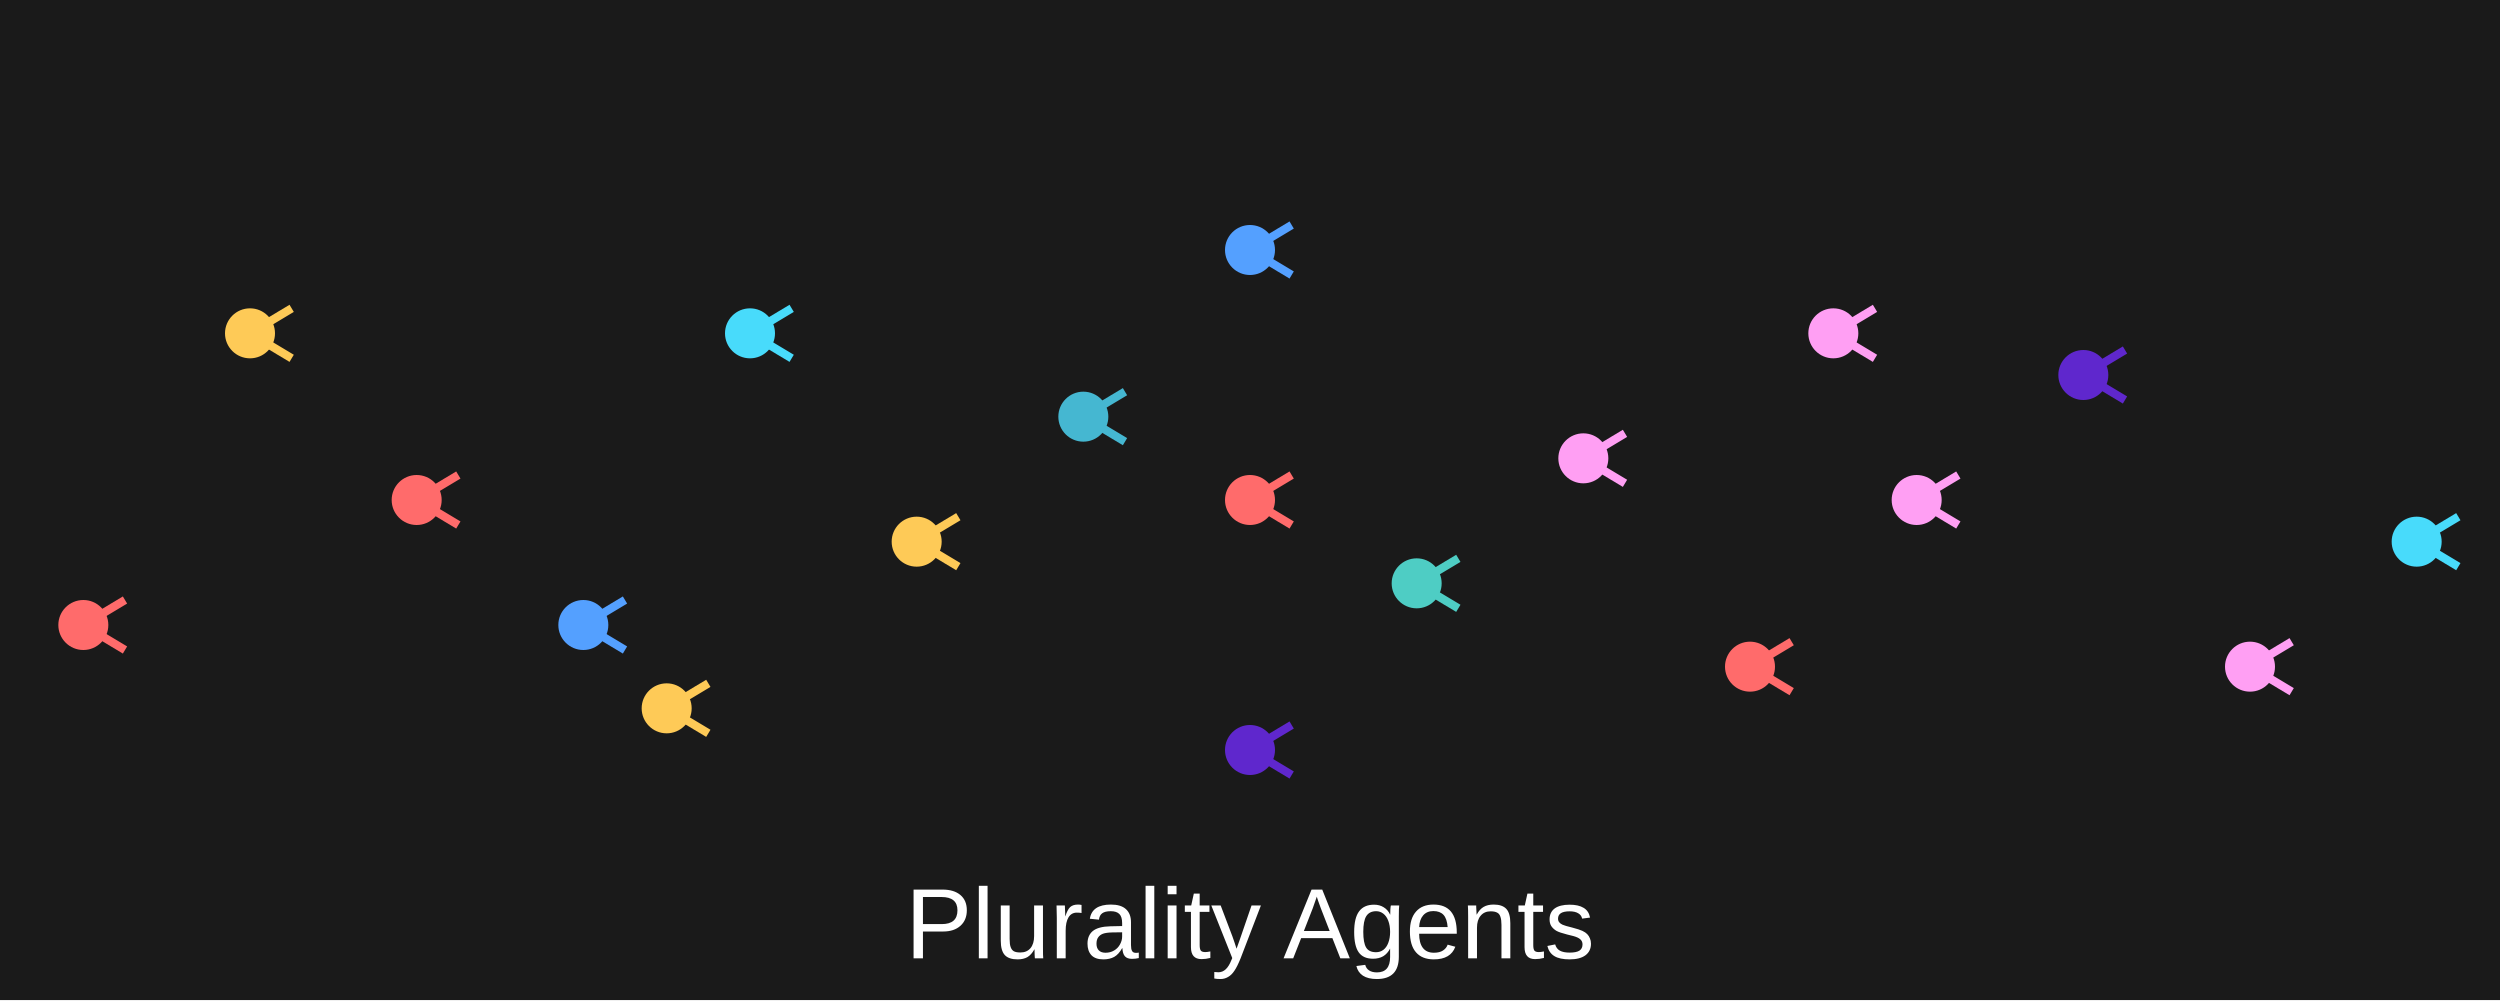
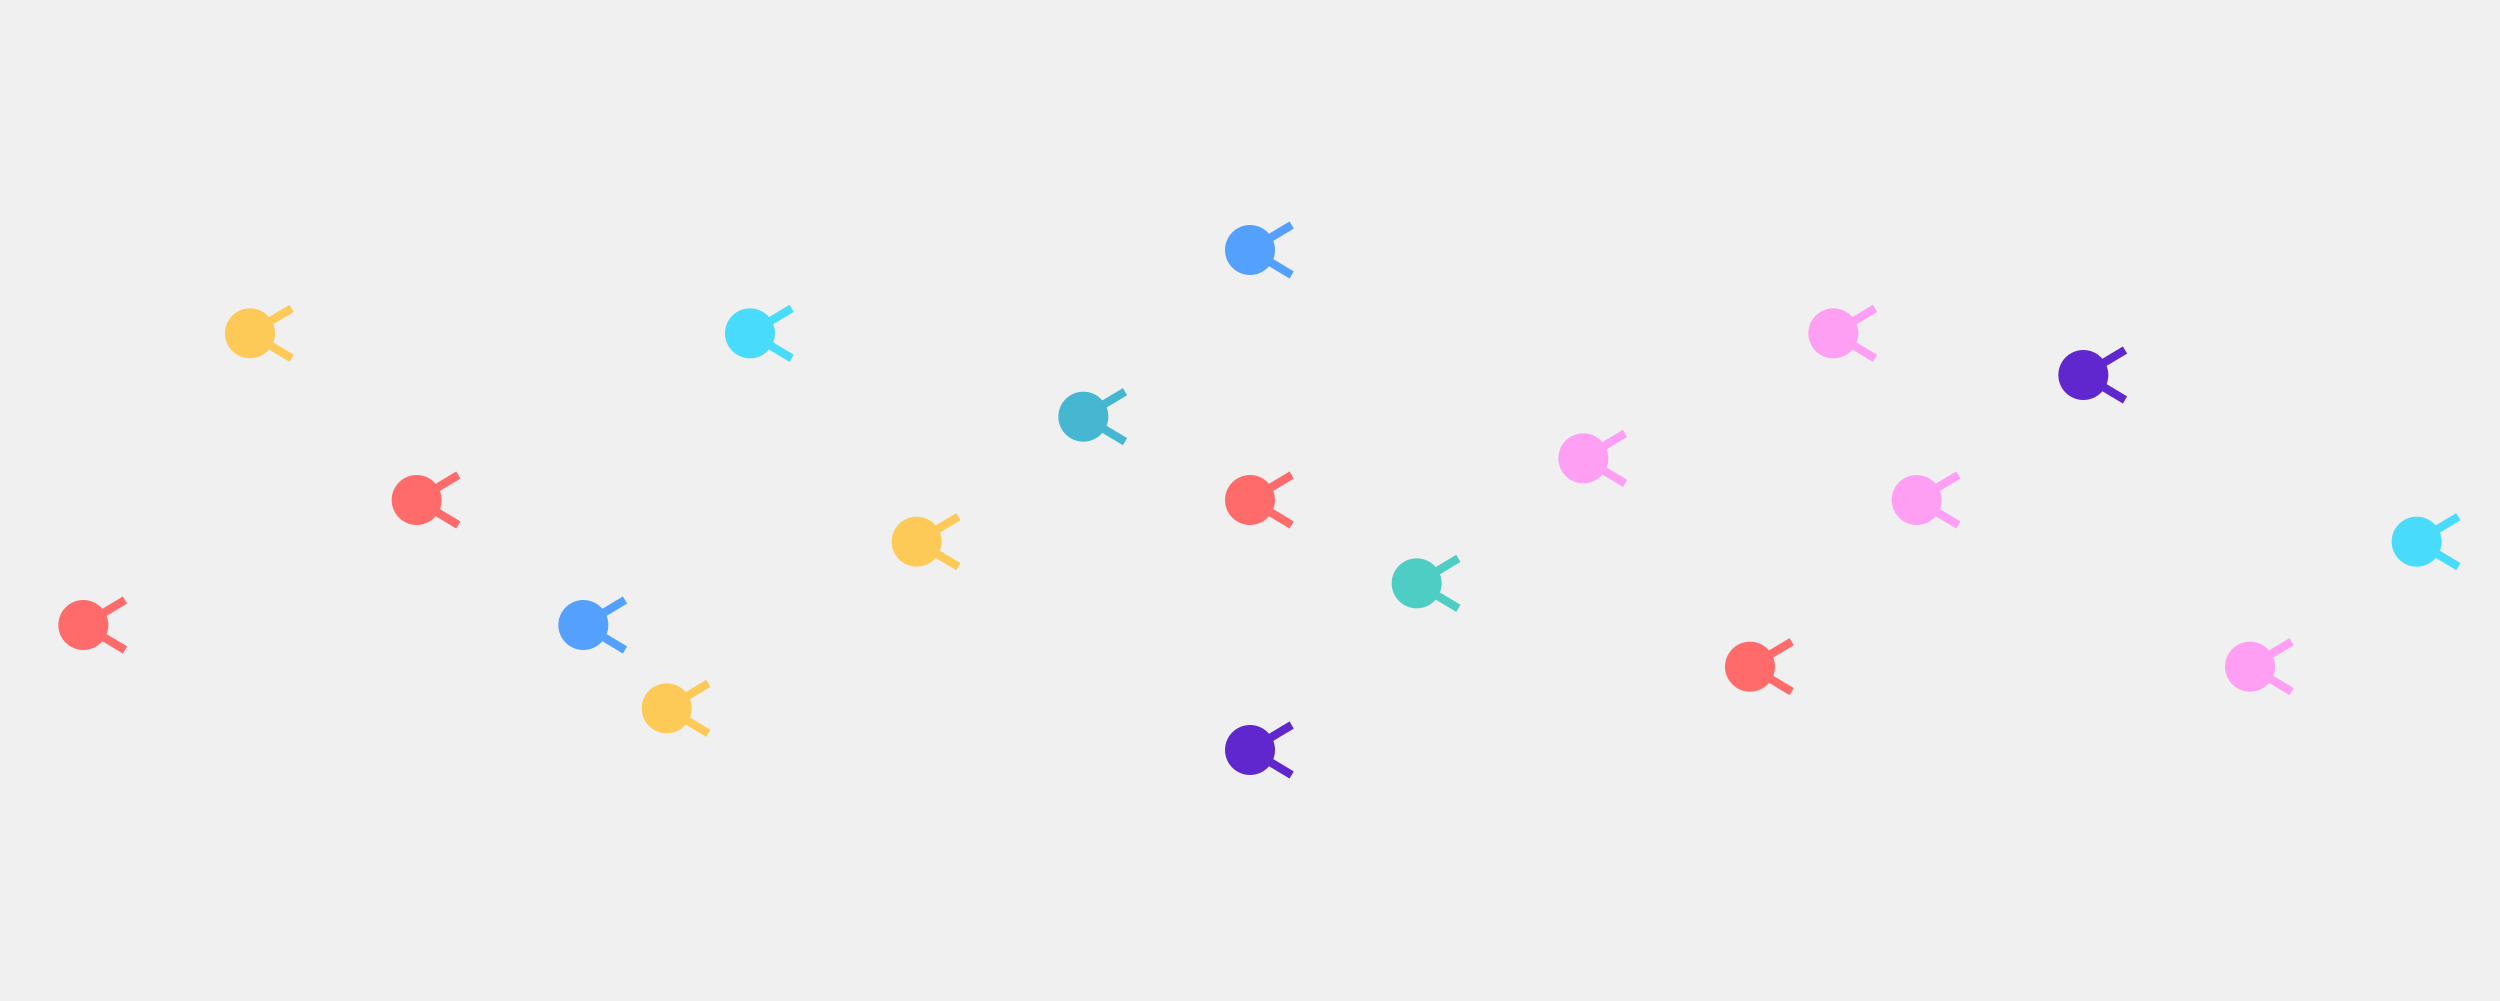
<svg xmlns="http://www.w3.org/2000/svg" viewBox="0 0 300 120">
  <style>
    .agent {
      animation: move 20s infinite linear;
    }
    @keyframes move {
      0% { transform: translate(0, 0) rotate(0deg); }
      25% { transform: translate(150px, 45px) rotate(90deg); }
      50% { transform: translate(0, 90px) rotate(180deg); }
      75% { transform: translate(-150px, 45px) rotate(270deg); }
      100% { transform: translate(0, 0) rotate(360deg); }
    }
  </style>
-   <rect width="100%" height="100%" fill="#1a1a1a" />
  <g class="agent" style="animation-delay: -0s;">
    <circle cx="150" cy="60" r="3" fill="#ff6b6b" />
    <line x1="150" y1="60" x2="155" y2="57" stroke="#ff6b6b" stroke-width="1" />
    <line x1="150" y1="60" x2="155" y2="63" stroke="#ff6b6b" stroke-width="1" />
  </g>
  <g class="agent" style="animation-delay: -1s;">
    <circle cx="170" cy="70" r="3" fill="#4ecdc4" />
    <line x1="170" y1="70" x2="175" y2="67" stroke="#4ecdc4" stroke-width="1" />
    <line x1="170" y1="70" x2="175" y2="73" stroke="#4ecdc4" stroke-width="1" />
  </g>
  <g class="agent" style="animation-delay: -2s;">
    <circle cx="130" cy="50" r="3" fill="#45b7d1" />
    <line x1="130" y1="50" x2="135" y2="47" stroke="#45b7d1" stroke-width="1" />
    <line x1="130" y1="50" x2="135" y2="53" stroke="#45b7d1" stroke-width="1" />
  </g>
  <g class="agent" style="animation-delay: -3s;">
    <circle cx="190" cy="55" r="3" fill="#ff9ff3" />
    <line x1="190" y1="55" x2="195" y2="52" stroke="#ff9ff3" stroke-width="1" />
    <line x1="190" y1="55" x2="195" y2="58" stroke="#ff9ff3" stroke-width="1" />
  </g>
  <g class="agent" style="animation-delay: -4s;">
    <circle cx="110" cy="65" r="3" fill="#feca57" />
    <line x1="110" y1="65" x2="115" y2="62" stroke="#feca57" stroke-width="1" />
    <line x1="110" y1="65" x2="115" y2="68" stroke="#feca57" stroke-width="1" />
  </g>
  <g class="agent" style="animation-delay: -5s;">
    <circle cx="210" cy="80" r="3" fill="#ff6b6b" />
    <line x1="210" y1="80" x2="215" y2="77" stroke="#ff6b6b" stroke-width="1" />
    <line x1="210" y1="80" x2="215" y2="83" stroke="#ff6b6b" stroke-width="1" />
  </g>
  <g class="agent" style="animation-delay: -6s;">
    <circle cx="90" cy="40" r="3" fill="#48dbfb" />
    <line x1="90" y1="40" x2="95" y2="37" stroke="#48dbfb" stroke-width="1" />
    <line x1="90" y1="40" x2="95" y2="43" stroke="#48dbfb" stroke-width="1" />
  </g>
  <g class="agent" style="animation-delay: -7s;">
    <circle cx="230" cy="60" r="3" fill="#ff9ff3" />
    <line x1="230" y1="60" x2="235" y2="57" stroke="#ff9ff3" stroke-width="1" />
    <line x1="230" y1="60" x2="235" y2="63" stroke="#ff9ff3" stroke-width="1" />
  </g>
  <g class="agent" style="animation-delay: -8s;">
    <circle cx="70" cy="75" r="3" fill="#54a0ff" />
    <line x1="70" y1="75" x2="75" y2="72" stroke="#54a0ff" stroke-width="1" />
    <line x1="70" y1="75" x2="75" y2="78" stroke="#54a0ff" stroke-width="1" />
  </g>
  <g class="agent" style="animation-delay: -9s;">
    <circle cx="250" cy="45" r="3" fill="#5f27cd" />
    <line x1="250" y1="45" x2="255" y2="42" stroke="#5f27cd" stroke-width="1" />
    <line x1="250" y1="45" x2="255" y2="48" stroke="#5f27cd" stroke-width="1" />
  </g>
  <g class="agent" style="animation-delay: -10s;">
    <circle cx="50" cy="60" r="3" fill="#ff6b6b" />
    <line x1="50" y1="60" x2="55" y2="57" stroke="#ff6b6b" stroke-width="1" />
    <line x1="50" y1="60" x2="55" y2="63" stroke="#ff6b6b" stroke-width="1" />
  </g>
  <g class="agent" style="animation-delay: -11s;">
    <circle cx="270" cy="80" r="3" fill="#ff9ff3" />
    <line x1="270" y1="80" x2="275" y2="77" stroke="#ff9ff3" stroke-width="1" />
    <line x1="270" y1="80" x2="275" y2="83" stroke="#ff9ff3" stroke-width="1" />
  </g>
  <g class="agent" style="animation-delay: -12s;">
    <circle cx="30" cy="40" r="3" fill="#feca57" />
    <line x1="30" y1="40" x2="35" y2="37" stroke="#feca57" stroke-width="1" />
    <line x1="30" y1="40" x2="35" y2="43" stroke="#feca57" stroke-width="1" />
  </g>
  <g class="agent" style="animation-delay: -13s;">
    <circle cx="290" cy="65" r="3" fill="#48dbfb" />
    <line x1="290" y1="65" x2="295" y2="62" stroke="#48dbfb" stroke-width="1" />
    <line x1="290" y1="65" x2="295" y2="68" stroke="#48dbfb" stroke-width="1" />
  </g>
  <g class="agent" style="animation-delay: -14s;">
    <circle cx="10" cy="75" r="3" fill="#ff6b6b" />
    <line x1="10" y1="75" x2="15" y2="72" stroke="#ff6b6b" stroke-width="1" />
    <line x1="10" y1="75" x2="15" y2="78" stroke="#ff6b6b" stroke-width="1" />
  </g>
  <g class="agent" style="animation-delay: -15s;">
    <circle cx="150" cy="30" r="3" fill="#54a0ff" />
    <line x1="150" y1="30" x2="155" y2="27" stroke="#54a0ff" stroke-width="1" />
    <line x1="150" y1="30" x2="155" y2="33" stroke="#54a0ff" stroke-width="1" />
  </g>
  <g class="agent" style="animation-delay: -16s;">
    <circle cx="150" cy="90" r="3" fill="#5f27cd" />
    <line x1="150" y1="90" x2="155" y2="87" stroke="#5f27cd" stroke-width="1" />
    <line x1="150" y1="90" x2="155" y2="93" stroke="#5f27cd" stroke-width="1" />
  </g>
  <g class="agent" style="animation-delay: -17s;">
    <circle cx="220" cy="40" r="3" fill="#ff9ff3" />
    <line x1="220" y1="40" x2="225" y2="37" stroke="#ff9ff3" stroke-width="1" />
    <line x1="220" y1="40" x2="225" y2="43" stroke="#ff9ff3" stroke-width="1" />
  </g>
  <g class="agent" style="animation-delay: -18s;">
    <circle cx="80" cy="85" r="3" fill="#feca57" />
    <line x1="80" y1="85" x2="85" y2="82" stroke="#feca57" stroke-width="1" />
    <line x1="80" y1="85" x2="85" y2="88" stroke="#feca57" stroke-width="1" />
  </g>
-   <text x="150" y="115" font-family="Arial, sans-serif" font-size="12" fill="white" text-anchor="middle">Plurality Agents</text>
</svg>
